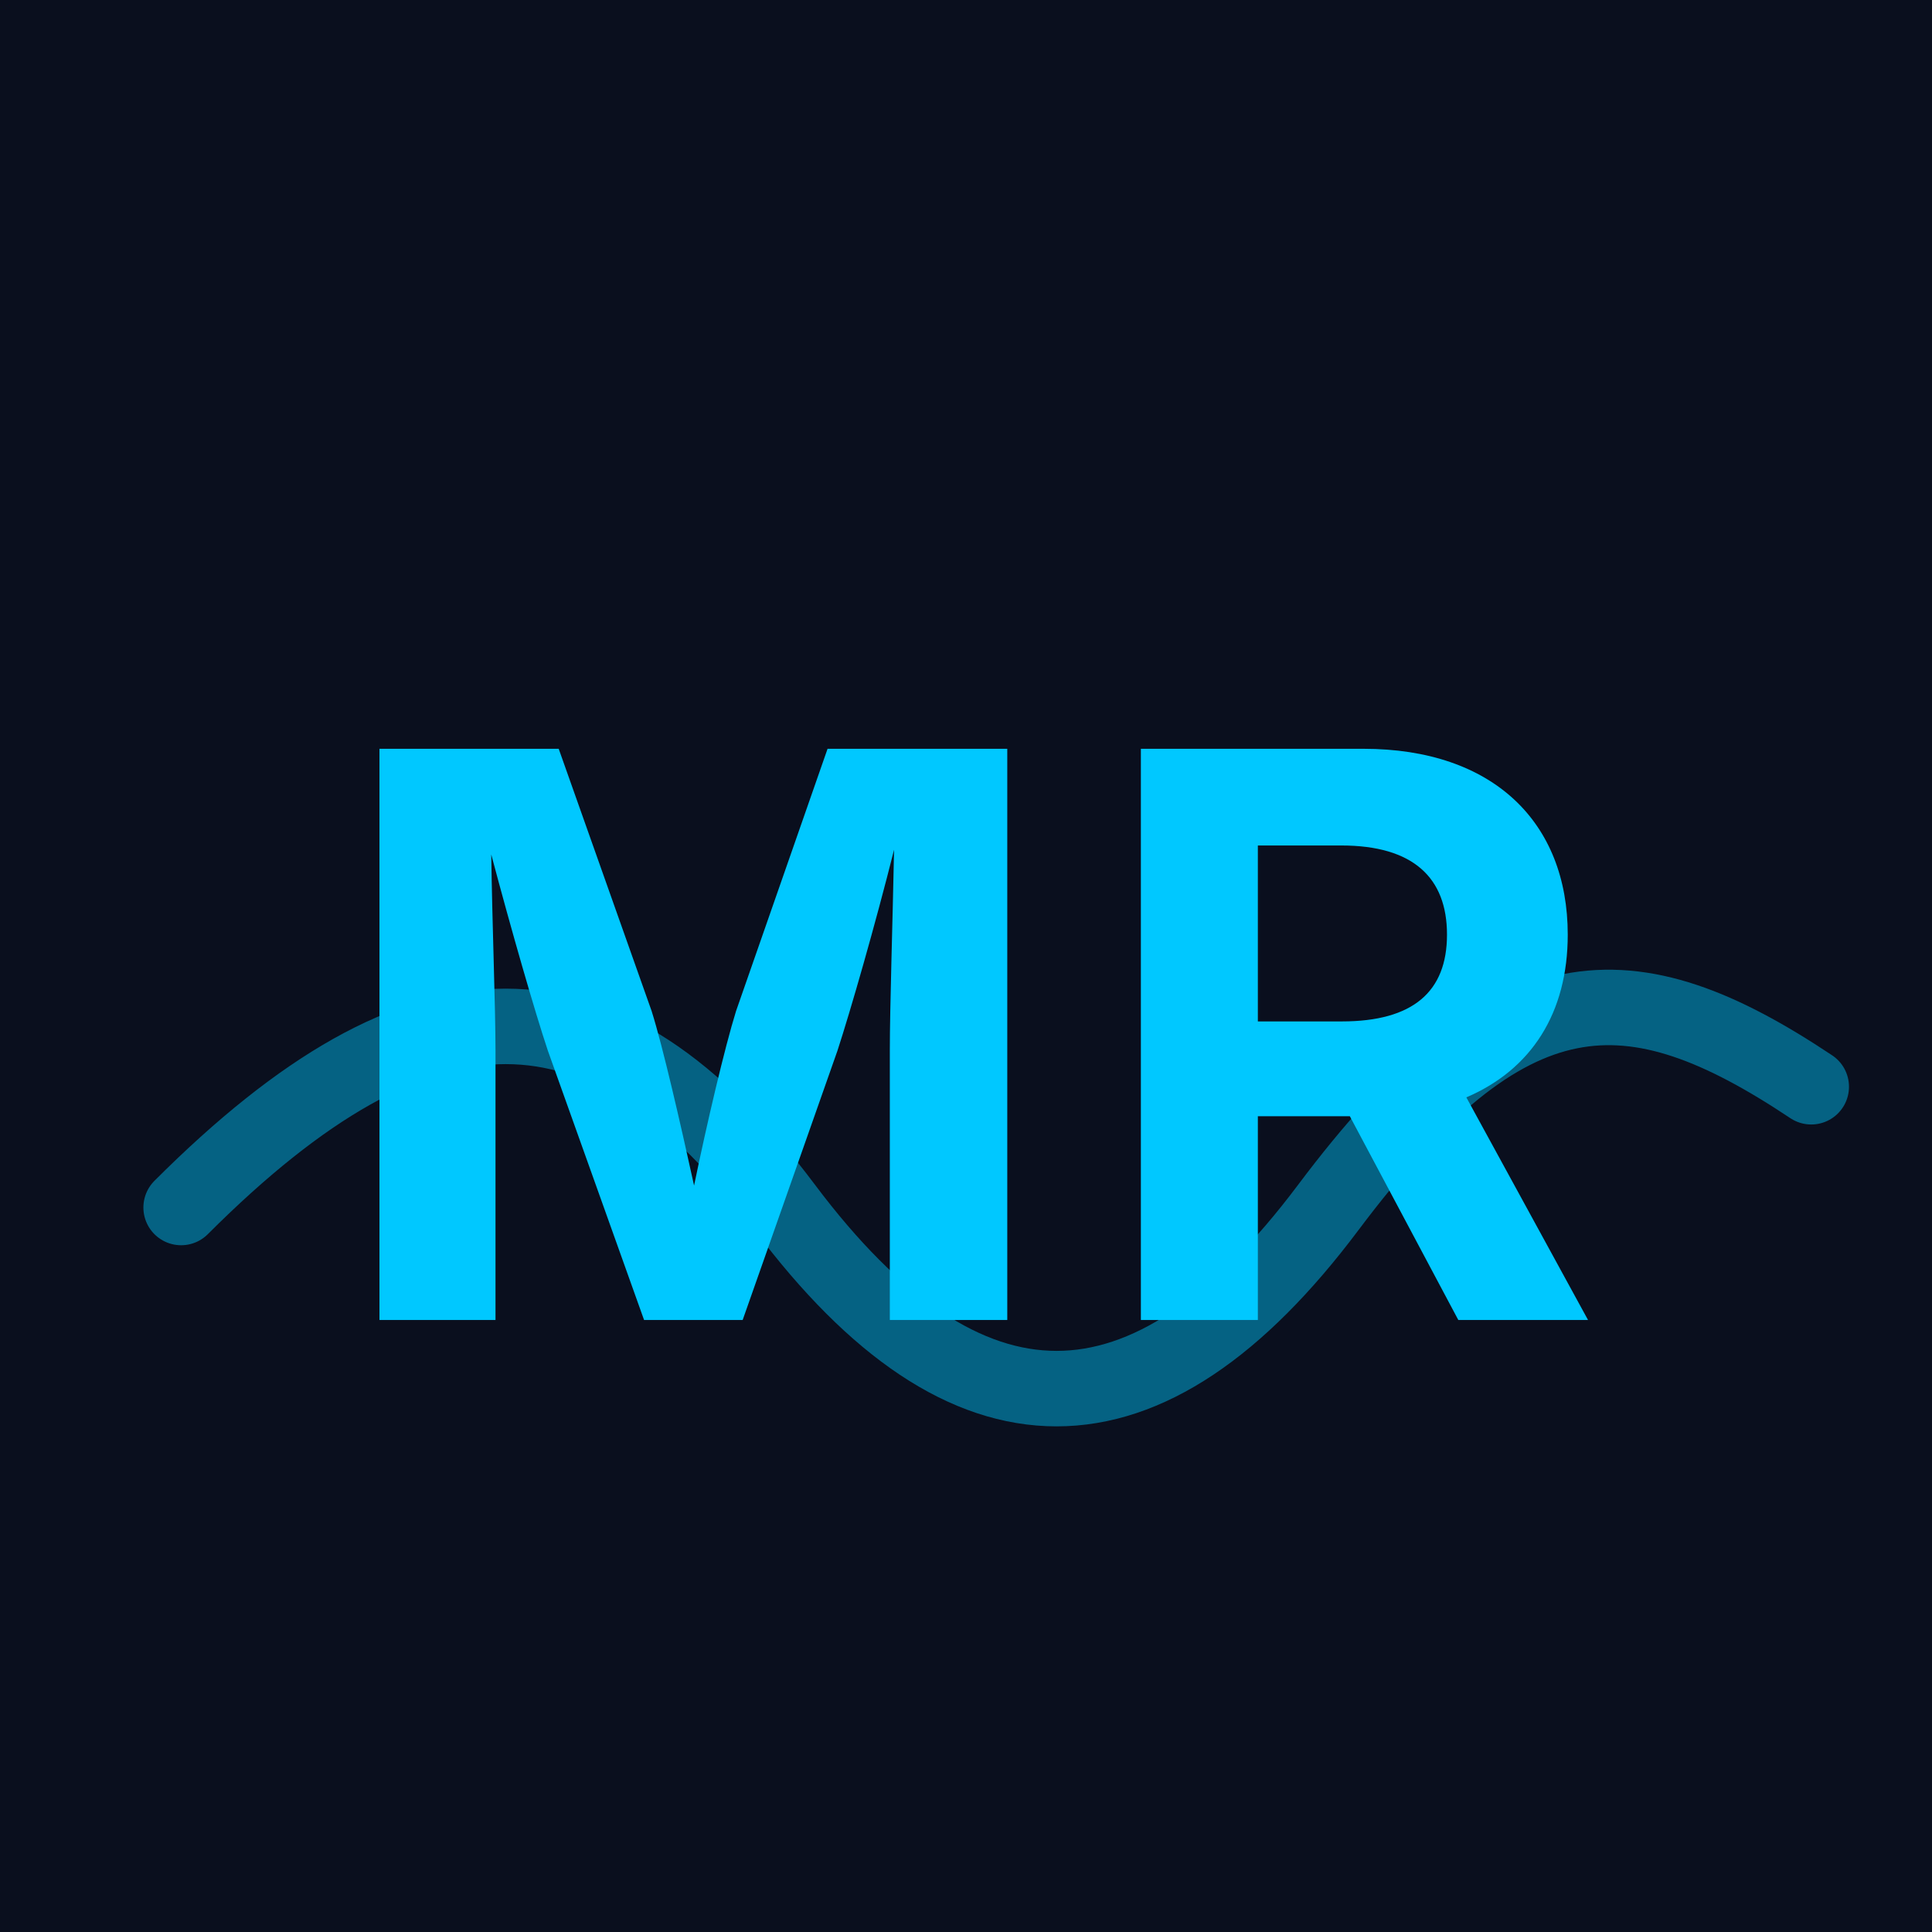
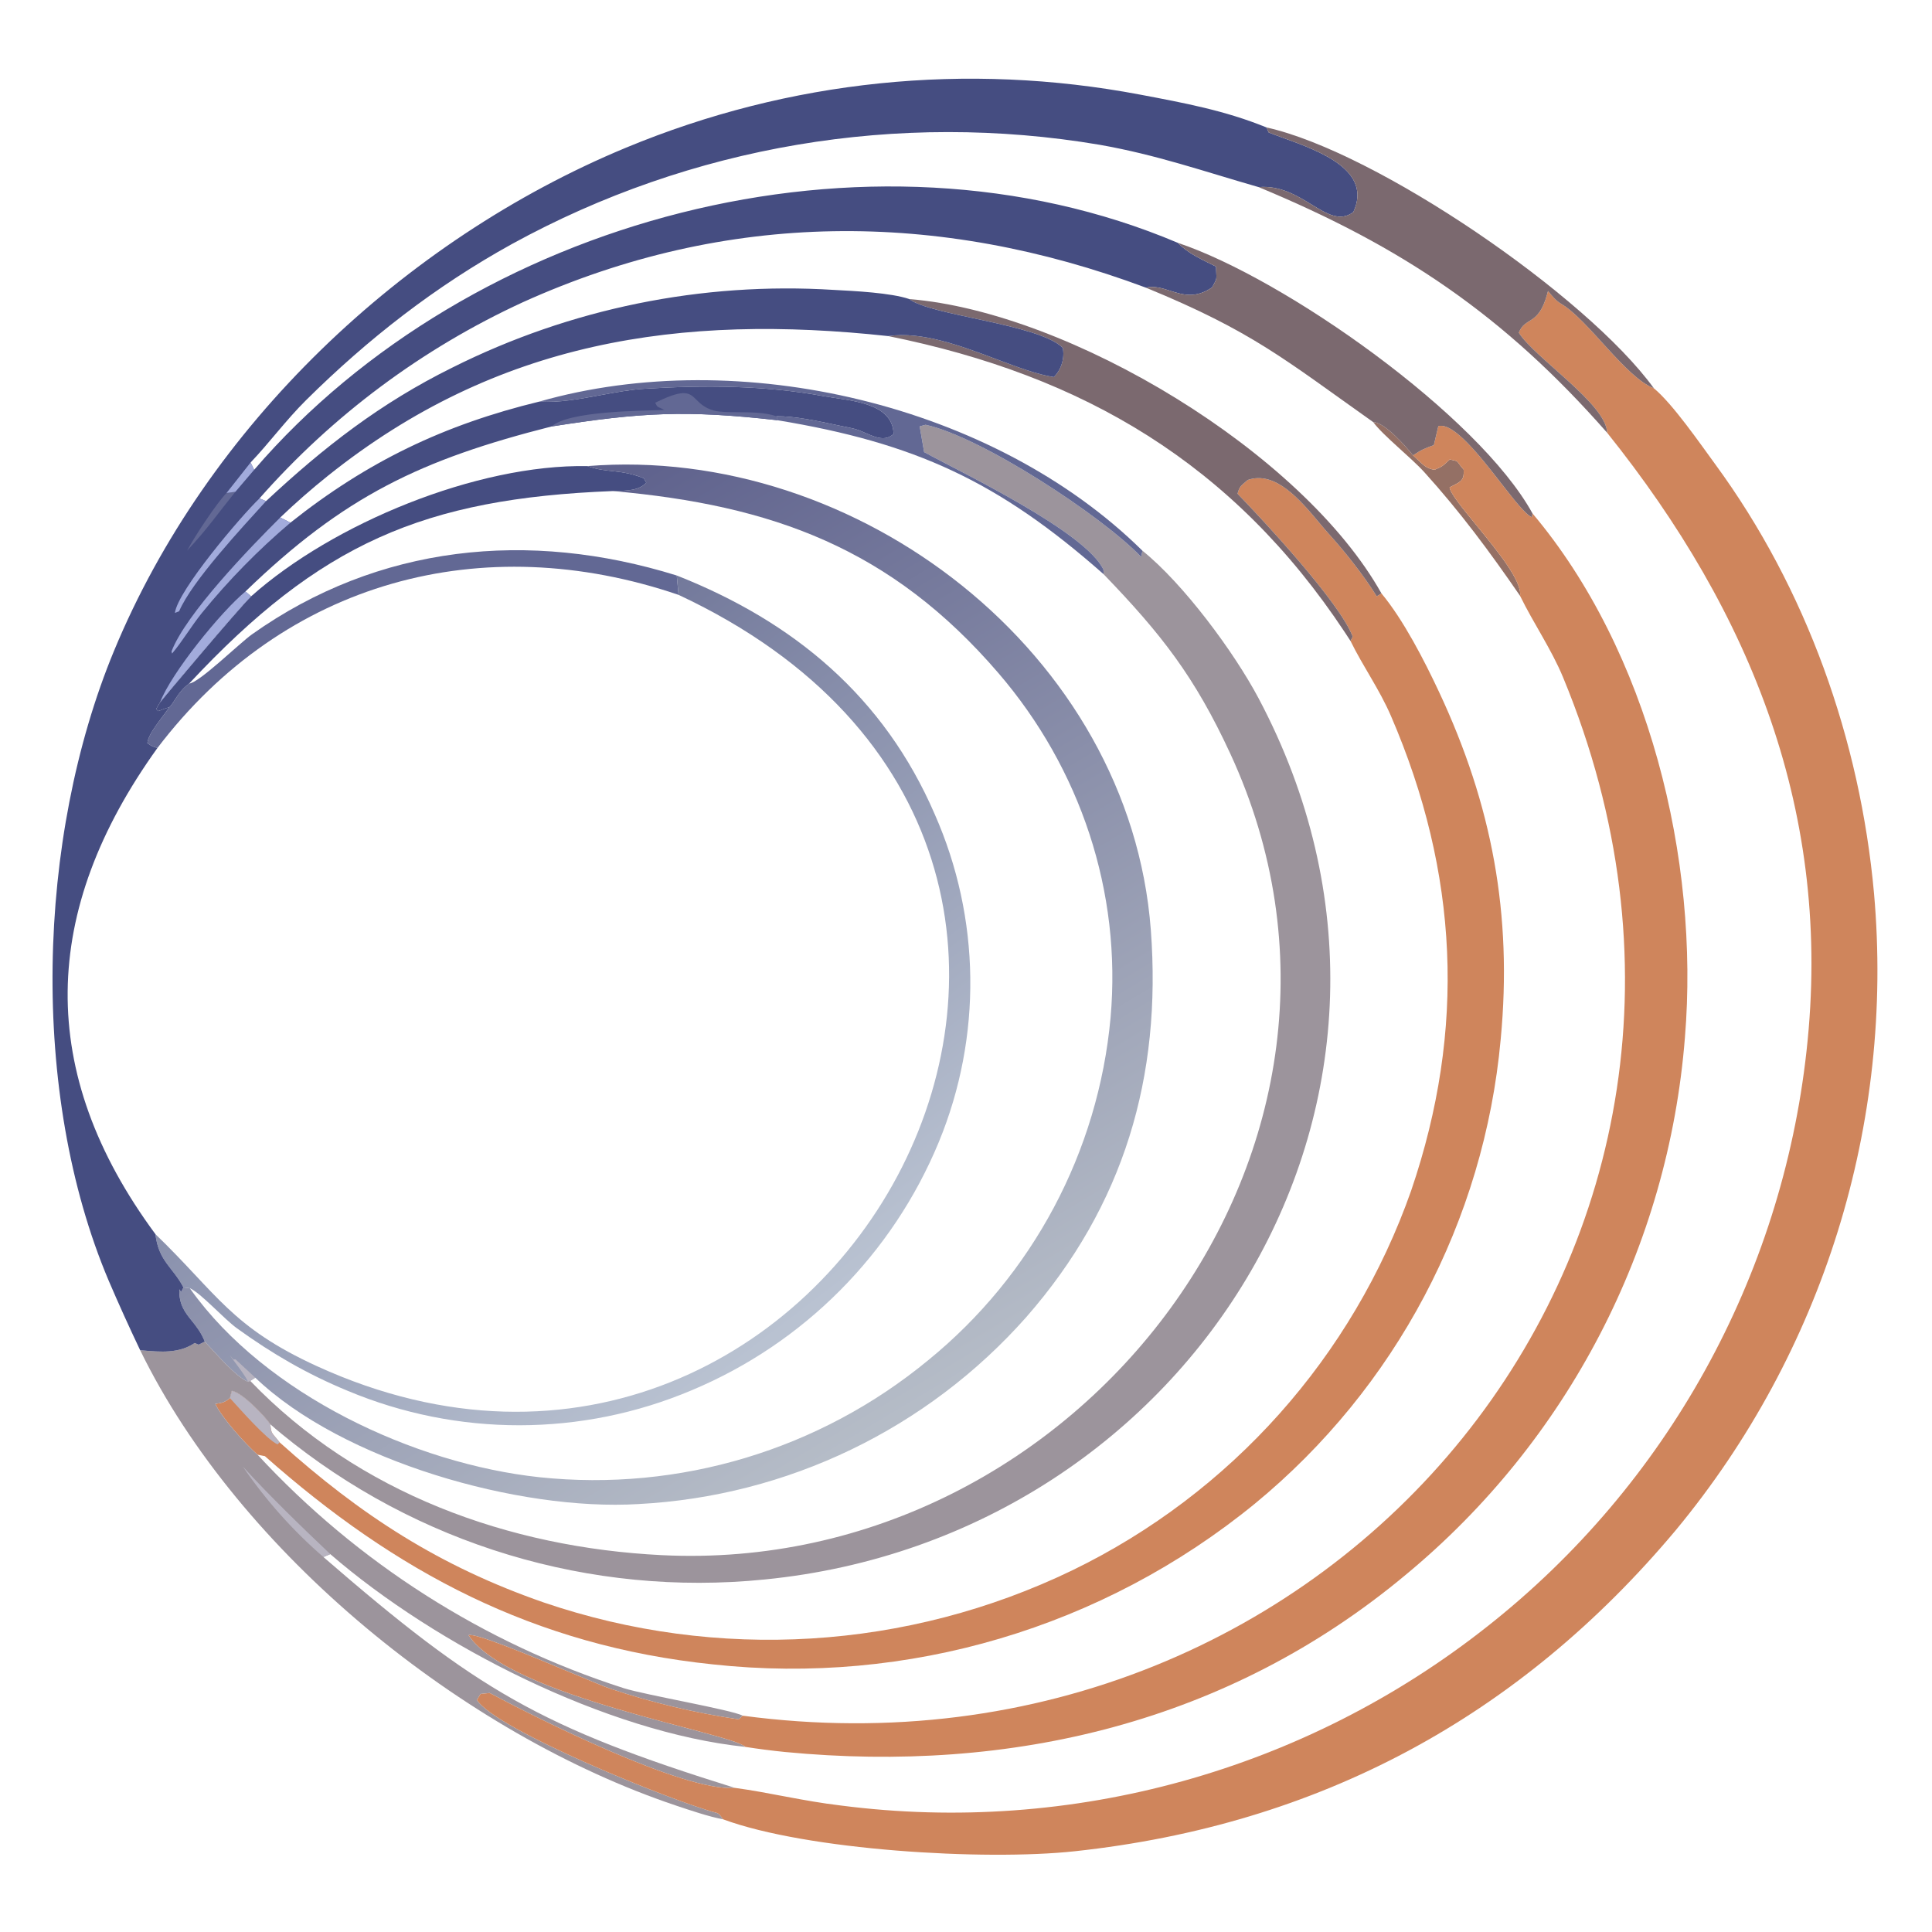
- <svg xmlns="http://www.w3.org/2000/svg" viewBox="0 0 64 64">
-   <rect width="64" height="64" fill="#0a0f1e" />
-   <path d="M6 40 C 14 32, 20 32, 26 40 S 38 48, 44 40 S 54 32, 60 36" fill="none" stroke="#00c8ff" stroke-width="2.5" stroke-linecap="round" opacity="0.45" />
-   <text x="32" y="34" text-anchor="middle" dominant-baseline="middle" font-family="'Space Grotesk','Inter',system-ui,sans-serif" font-size="26" font-weight="700" letter-spacing="1" fill="#00c8ff">MR</text>
+ <svg xmlns="http://www.w3.org/2000/svg" viewBox="0 0 313 313">
+   <defs>
+     <linearGradient id="gradient_0" gradientUnits="userSpaceOnUse" x1="417.914" y1="360.129" x2="482.722" y2="445.489">
+       <stop offset="0" stop-color="#73799B" />
+       <stop offset="1" stop-color="#B9C2D1" />
+     </linearGradient>
+   </defs>
+   <defs>
+     <linearGradient id="gradient_1" gradientUnits="userSpaceOnUse" x1="419.363" y1="329.459" x2="498.33" y2="461.201">
+       <stop offset="0" stop-color="#5F628D" />
+       <stop offset="1" stop-color="#B5BCC7" />
+     </linearGradient>
+   </defs>
+   <g transform="translate(-356 -230) scale(1)">
+     <path fill="url(#gradient_0)" d="M507.434 361.911C499.216 342.882 484.611 330.713 465.641 323.236L465.93 326.371C556.826 368.868 491.04 489.575 407.375 451.342C393.485 444.995 391.194 439.612 381.179 429.941C381.694 434.338 384.024 435.306 385.721 438.576L386.744 438.699C388.471 439.414 392.27 443.666 394.404 445.207C400.105 449.325 405.772 452.613 412.259 455.294C430.121 462.801 450.258 462.774 468.1 455.218C486.226 447.618 500.609 433.155 508.109 414.988C515.126 397.943 514.882 378.772 507.434 361.911Z" />
+     <path fill="#626894" d="M396.822 332.77C394.809 334.198 388.242 340.638 386.65 340.737C384.814 342.046 384.096 344.067 383.396 344.603C382.355 346.228 380.031 348.745 379.874 350.401C380.787 350.994 380.495 350.845 381.504 351.183C402.099 324.104 434.142 315.544 465.93 326.371L465.641 323.236C441.638 315.771 417.299 318.247 396.822 332.77Z" />
+     <path fill="url(#gradient_1)" d="M542.444 380.665C539.071 335.832 494.946 301.981 451.156 305.512C454.422 306.669 456.361 305.939 460.279 307.472L460.701 308.176C459.63 309.456 457.561 309.502 455.89 309.539C455.675 309.543 455.466 309.548 455.267 309.555C481.072 311.846 500.358 318.791 517.783 339.082C531.036 354.515 537.732 374.483 535.92 394.885C533.934 416.608 523.278 436.614 506.358 450.381C488.767 464.88 466.089 471.706 443.417 469.325C423.078 467.153 399.024 455.871 386.905 438.921L386.744 438.699L385.721 438.576L385.349 439.314L385.044 438.88C384.989 441.384 385.976 442.612 387.083 443.992C387.817 444.906 388.605 445.887 389.177 447.351C390.836 449.1 394.172 453.039 396.196 453.869L396.546 453.718L397.359 453.195C411.482 466.705 440.12 474.838 459.406 473.671C483.569 472.415 506.215 461.505 522.258 443.392C538.1 425.311 544.232 404.416 542.444 380.665Z" />
+     <path fill="#B8B4C1" d="M393.215 449.553C393.951 450.564 395.751 452.864 396.196 453.869L396.546 453.718L397.359 453.195L394.147 450.219L393.839 450.249L393.215 449.553Z" />
+     <path fill="#454D81" d="M451.156 305.512C433.25 305.194 409.932 314.814 396.686 326.608C394.559 328.68 381.907 343.749 381.934 343.771L381.934 343.771L381.287 344.878L381.64 345.202C382.014 345.065 383.055 344.647 383.396 344.603C384.096 344.067 384.814 342.046 386.65 340.737C407.821 318.05 424.626 310.758 455.267 309.555C455.466 309.548 455.675 309.543 455.89 309.539C457.561 309.502 459.63 309.456 460.701 308.176L460.279 307.472C456.361 305.939 454.422 306.669 451.156 305.512Z" />
+     <path fill="#CF855C" d="M575.144 333.133L574.795 333.844C576.869 338.07 579.467 341.638 581.353 346.01C592.304 371.396 593.535 396.734 584.628 422.869C575.16 449.81 555.436 471.923 529.747 484.394C502.995 497.325 472.226 499.201 444.101 489.617C427.201 483.756 414.442 475.475 401.303 463.673C400.093 462.093 399.911 462.386 399.809 460.754C398.879 459.381 395.233 455.564 393.553 455.325L393.247 456.5C392.337 457.232 392.022 457.263 390.873 457.445C392.085 459.872 395.696 463.869 397.725 465.675C398.122 465.754 398.519 465.832 398.916 465.91C420.029 484.609 442.474 496.634 471.475 499.642C503.054 503.089 534.695 493.711 559.295 473.612C582.103 454.867 596.45 427.763 599.126 398.362C601.041 378.14 597.724 360.434 589.138 342.1C586.768 337.039 583.375 330.426 579.804 326.134L579.04 326.603C576.953 323.243 573.965 319.457 571.291 316.509C570.799 315.967 570.269 315.333 569.703 314.657C566.671 311.036 562.628 306.205 558.143 307.76C557.105 308.686 556.83 308.697 556.494 309.987C560.663 314.309 573.075 327.609 575.144 333.133Z" />
+     <path fill="#B8B4C1" d="M393.553 455.325L393.247 456.5C394.87 458.259 399.133 463.167 400.977 464.003L401.303 463.673C400.093 462.093 399.911 462.386 399.809 460.754C398.879 459.381 395.233 455.564 393.553 455.325Z" />
+     <path fill="#7B696F" d="M579.804 326.134C567.024 303.306 529.353 280.566 503.319 278.451C506.681 281.124 524.314 282.484 528.176 286.354C528.525 287.997 527.923 289.927 526.725 291.088C524.028 290.671 520.817 289.464 517.401 288.181C511.652 286.022 505.324 283.645 499.903 284.449C531.583 290.835 555.819 305.169 573.879 332.444C574.188 332.908 574.493 333.375 574.795 333.844L575.144 333.133C573.075 327.609 560.663 314.309 556.494 309.987C556.83 308.697 557.105 308.686 558.143 307.76C562.628 306.205 566.671 311.036 569.703 314.657C570.269 315.333 570.799 315.967 571.291 316.509C573.965 319.457 576.953 323.243 579.04 326.603L579.804 326.134Z" />
+     <path fill="#947065" d="M584.919 303.767C583.696 302.239 580.326 298.419 578.473 298.387C580.072 300.572 584.56 304.074 586.756 306.503C592.593 312.96 597.349 319.389 602.263 326.529C602.61 324.154 598.537 319.181 595.159 315.056C592.906 312.305 590.963 309.932 590.845 308.959C591.037 308.858 591.216 308.767 591.383 308.682C592.744 307.99 593.237 307.738 593.124 306.079C591.725 304.468 592.533 304.815 590.873 304.435C589.755 305.455 589.789 305.539 588.417 306.106C587.005 305.924 586.486 305.189 585.39 304.198L584.919 303.767Z" />
+     <path fill="#9C949C" d="M534.772 322.297L534.796 323.029C544.199 332.779 549.567 339.66 555.317 352.095C584.533 415.287 530.93 485.318 463.197 481.947C438.48 480.717 414.061 471.943 396.546 453.718L396.196 453.869C394.172 453.039 390.836 449.1 389.177 447.351L388.174 447.851L387.544 447.579C384.988 449.298 382.031 449.038 379.113 448.782C378.978 448.77 378.844 448.759 378.709 448.747C394.763 481.648 431.116 510.967 465.486 522.506C467.587 523.212 470.981 524.361 473.143 524.742C472.909 524.417 472.537 523.814 472.132 523.71C465.117 521.907 436.213 510.19 433.262 505.399L433.86 504.433L435.325 504.277C442.779 508.265 466.804 520.342 475.045 519.648C443.543 509.831 433.335 503.855 408.399 482.256L409.509 481.78C426.639 496.617 454.288 510.655 476.749 513.011C474.562 510.746 438.509 504.903 431.908 494.911C433.05 494.516 442.029 498.28 448.515 500.999C451.452 502.23 453.878 503.247 454.834 503.567C461.62 505.842 468.594 507.509 475.675 508.549L476.351 507.958C474.482 506.985 460.644 504.625 457.051 503.498C434.35 496.208 413.915 483.18 397.725 465.675C395.696 463.869 392.085 459.872 390.873 457.445C392.022 457.263 392.337 457.232 393.247 456.5L393.553 455.325C395.233 455.564 398.879 459.381 399.809 460.754C400.391 461.276 400.986 461.783 401.593 462.275C423.51 480.237 451.676 488.734 479.87 485.89C549.414 479.035 593.812 407.001 559.895 343.119C555.896 335.587 547.707 324.55 541.083 319.219L540.878 320.228C534.496 313.547 514.849 300.713 505.952 298.818L504.997 299.077L505.717 303.244C511.5 306.421 531.885 316.106 534.772 322.297Z" />
+     <path fill="#B8B4C1" d="M395.332 467.581C399.035 473.017 403.427 477.95 408.399 482.256L409.509 481.78C404.72 477.226 399.785 472.461 395.332 467.581Z" />
+     <path fill="#626894" d="M541.083 319.219C517.005 295.463 475.753 285.815 443.391 295.056C446.464 295.281 449.936 294.638 453.362 294.004C455.764 293.56 458.143 293.12 460.347 292.985C470.071 292.391 479.866 292.409 489.483 294.189C493.389 294.912 500.652 295.092 500.764 300.301C499.431 301.549 497.851 300.861 496.243 300.161C495.513 299.843 494.777 299.523 494.057 299.381C493.294 299.23 492.481 299.057 491.637 298.878C488.395 298.188 484.711 297.403 481.785 297.436L481.952 298.08C504.228 301.767 517.713 307.942 534.796 323.029L534.772 322.297C531.885 316.106 511.5 306.421 505.717 303.244L504.997 299.077L505.952 298.818C514.849 300.713 534.496 313.547 540.878 320.228L541.083 319.219Z" />
+     <path fill="#454D81" d="M373.599 437.456C375.227 441.253 376.931 445.018 378.709 448.747C378.844 448.759 378.978 448.77 379.113 448.782C382.031 449.038 384.988 449.298 387.544 447.579L388.174 447.851L389.177 447.351C388.605 445.887 387.817 444.906 387.083 443.992C385.976 442.612 384.989 441.384 385.044 438.88L385.349 439.314L385.721 438.576C384.024 435.306 381.694 434.338 381.179 429.941C361.791 403.676 362.546 377.577 381.504 351.183C380.495 350.845 380.787 350.994 379.874 350.401C380.031 348.745 382.355 346.228 383.396 344.603C383.055 344.647 382.014 345.065 381.64 345.202L381.287 344.878L381.934 343.771L381.934 343.771C381.907 343.749 394.559 328.68 396.686 326.608L395.762 325.827C411.753 310.355 424.237 304.45 445.359 299.09C459.87 296.816 467.109 296.406 481.952 298.08L481.785 297.436C484.711 297.403 488.395 298.188 491.637 298.878C492.481 299.057 493.294 299.23 494.057 299.381C494.777 299.523 495.513 299.843 496.243 300.161C497.851 300.861 499.431 301.549 500.764 300.301C500.652 295.092 493.389 294.912 489.483 294.189C479.866 292.409 470.071 292.391 460.347 292.985C458.143 293.12 455.764 293.56 453.362 294.004C449.936 294.638 446.464 295.281 443.391 295.056C427.994 298.794 415.527 304.754 403.054 314.673L401.403 313.838C403.879 311.473 406.457 309.217 409.13 307.077C436.533 285.172 466.247 280.803 499.903 284.449C505.324 283.645 511.652 286.022 517.401 288.181C520.817 289.464 524.028 290.671 526.725 291.088C527.923 289.927 528.525 287.997 528.176 286.354C524.314 282.484 506.681 281.124 503.319 278.451C500.332 277.428 494.354 277.14 491.061 276.965C469.724 275.63 448.414 279.97 429.299 289.543C417.661 295.292 408.494 302.422 399.099 311.189L398.039 310.743C409.887 297.284 424.424 286.458 440.712 278.961C473.786 264.017 507.982 264.023 541.642 276.602C543.021 276.291 544.286 276.695 545.588 277.11C547.588 277.748 549.672 278.412 552.381 276.556C552.823 275.735 552.993 275.429 553.048 275.103C553.109 274.74 553.026 274.352 553.017 273.196C550.766 272.05 548.589 271.168 546.818 269.341C496.725 248.129 432.31 265.283 397.177 306.108L396.595 304.933C399.583 301.807 402.341 298.044 405.585 294.83C415.651 284.859 426.545 276.38 438.952 269.526C467.971 253.597 501.519 247.934 534.158 253.457C543.435 255.094 550.93 257.738 559.91 260.314C563.383 260.018 566.116 261.69 568.484 263.138C571.003 264.678 573.108 265.965 575.251 264.364C578.398 257.598 569.713 254.45 563.966 252.367C563.063 252.04 562.232 251.739 561.531 251.454L561.18 250.646C554.444 247.894 547.808 246.672 540.725 245.331C512.639 240.016 483.939 242.923 457.437 253.918C421.249 268.931 389.517 299.065 374.462 335.466C361.94 365.74 360.768 407.127 373.599 437.456Z" />
+     <path fill="#626894" d="M463.621 296.421C459.509 296.559 448.125 296.598 445.359 299.09C459.87 296.816 467.109 296.406 481.952 298.08L481.785 297.436C480.001 296.806 477.627 296.793 475.522 296.781C473.966 296.773 472.557 296.765 471.643 296.51C470.16 296.096 469.444 295.381 468.836 294.776C467.73 293.672 466.985 292.929 462.616 295.021L462.146 295.25C462.58 296.14 462.445 295.772 463.621 296.421Z" />
+     <path fill="#A2ABDC" d="M403.054 314.673L401.403 313.838C396.458 318.753 386.107 329.457 383.788 335.532L383.874 335.88C385.567 333.887 386.964 331.465 388.734 329.274C393.051 323.979 397.844 319.091 403.054 314.673Z" />
+     <path fill="#A2ABDC" d="M395.762 325.827C391.783 329.122 383.783 338.975 381.935 343.768C381.934 343.77 381.933 343.771 381.934 343.771L381.934 343.771L381.935 343.768C382.103 343.515 394.575 328.663 396.686 326.608L395.762 325.827Z" />
+     <path fill="#A2ABDC" d="M385.02 329.029C387.121 324.116 395.287 315.401 399.099 311.189L398.039 310.743C395.031 313.627 384.803 325.643 384.336 329.296L385.02 329.029Z" />
+     <path fill="#626894" d="M394.136 309.672L392.699 309.87C391.085 311.521 387.372 317.15 386.325 319.195C389.681 315.594 391.163 313.35 394.136 309.672Z" />
+     <path fill="#A2ABDC" d="M397.177 306.108L396.595 304.933L392.699 309.87L394.136 309.672L397.177 306.108Z" />
+     <path fill="#CF855C" d="M602.061 283.907C604.604 287.952 616.29 295.505 616.37 300.11C639.802 329.363 652.936 361.964 648.673 400.261C644.636 436.981 626.036 470.547 597.04 493.436C567.46 516.851 529.682 527.335 492.265 522.513C485.942 521.762 480.813 520.43 475.045 519.648C466.804 520.342 442.779 508.265 435.325 504.277L433.86 504.433L433.262 505.399C436.213 510.19 465.117 521.907 472.132 523.71C472.537 523.814 472.909 524.417 473.143 524.742C486.712 529.757 515.458 531.498 530.106 529.92C569.681 525.655 602.129 508.179 627.497 477.893C651.362 449.079 662.9 412.015 659.608 374.747C657.355 349.848 648.655 325.373 633.913 305.255C631.43 301.866 627.018 295.456 623.945 292.908C619.305 291.114 613.278 281.753 608.902 279.211C608.049 278.715 607.428 277.902 606.787 277.149L606.617 277.779C605.206 282.835 603.072 281.268 602.061 283.907Z" />
+     <path fill="#CF855C" d="M588.295 302.11C586.626 302.733 586.482 302.753 584.919 303.767L585.39 304.198C586.486 305.189 587.005 305.924 588.417 306.106C589.789 305.539 589.755 305.455 590.873 304.435C592.533 304.815 591.725 304.468 593.124 306.079C593.237 307.738 592.744 307.99 591.383 308.682C591.216 308.767 591.037 308.858 590.845 308.959C590.963 309.932 592.906 312.305 595.159 315.056C598.537 319.181 602.61 324.154 602.263 326.529C604.448 331.006 607.332 335.151 609.237 339.753C647.096 431.215 572.275 520.761 476.351 507.958L475.675 508.549C468.594 507.509 461.62 505.842 454.834 503.567C453.878 503.247 451.452 502.23 448.515 500.999C442.029 498.28 433.05 494.516 431.908 494.911C438.509 504.903 474.562 510.746 476.749 513.011C478.891 513.346 481.041 513.622 483.198 513.838C519.857 517.367 555.08 509.068 583.795 485.082C609.999 463.39 626.297 432.009 628.97 398.097C631.362 369.211 623.104 335.516 604.279 313.183L604.167 313.787C603.144 313.351 601.287 310.968 599.159 308.238C595.69 303.787 591.498 298.411 589.023 299.028L588.295 302.11Z" />
+     <path fill="#7B696F" d="M623.945 292.908C613.02 277.846 578.996 254.596 561.18 250.646L561.531 251.454C562.232 251.739 563.063 252.04 563.966 252.367C569.713 254.45 578.398 257.598 575.251 264.364C573.108 265.965 571.003 264.678 568.484 263.138C566.116 261.69 563.383 260.018 559.91 260.314C583.223 269.991 599.662 281.089 616.37 300.11C616.29 295.505 604.604 287.952 602.061 283.907C603.072 281.268 605.206 282.835 606.617 277.779L606.787 277.149C607.428 277.902 608.049 278.715 608.902 279.211C613.278 281.753 619.305 291.114 623.945 292.908Z" />
+     <path fill="#7B696F" d="M604.279 313.183C595.542 297.276 564.163 275.142 546.818 269.341C548.589 271.168 550.766 272.05 553.017 273.196C553.026 274.352 553.109 274.74 553.048 275.103C552.993 275.429 552.823 275.735 552.381 276.556C549.672 278.412 547.588 277.748 545.588 277.11C544.286 276.695 543.021 276.291 541.642 276.602C558.953 283.717 564.116 288.228 578.473 298.387C580.326 298.419 583.696 302.239 584.919 303.767C586.482 302.753 586.626 302.733 588.295 302.11L589.023 299.028C591.498 298.411 595.69 303.787 599.159 308.238C601.287 310.968 603.144 313.351 604.167 313.787L604.279 313.183Z" />
+   </g>
</svg>
